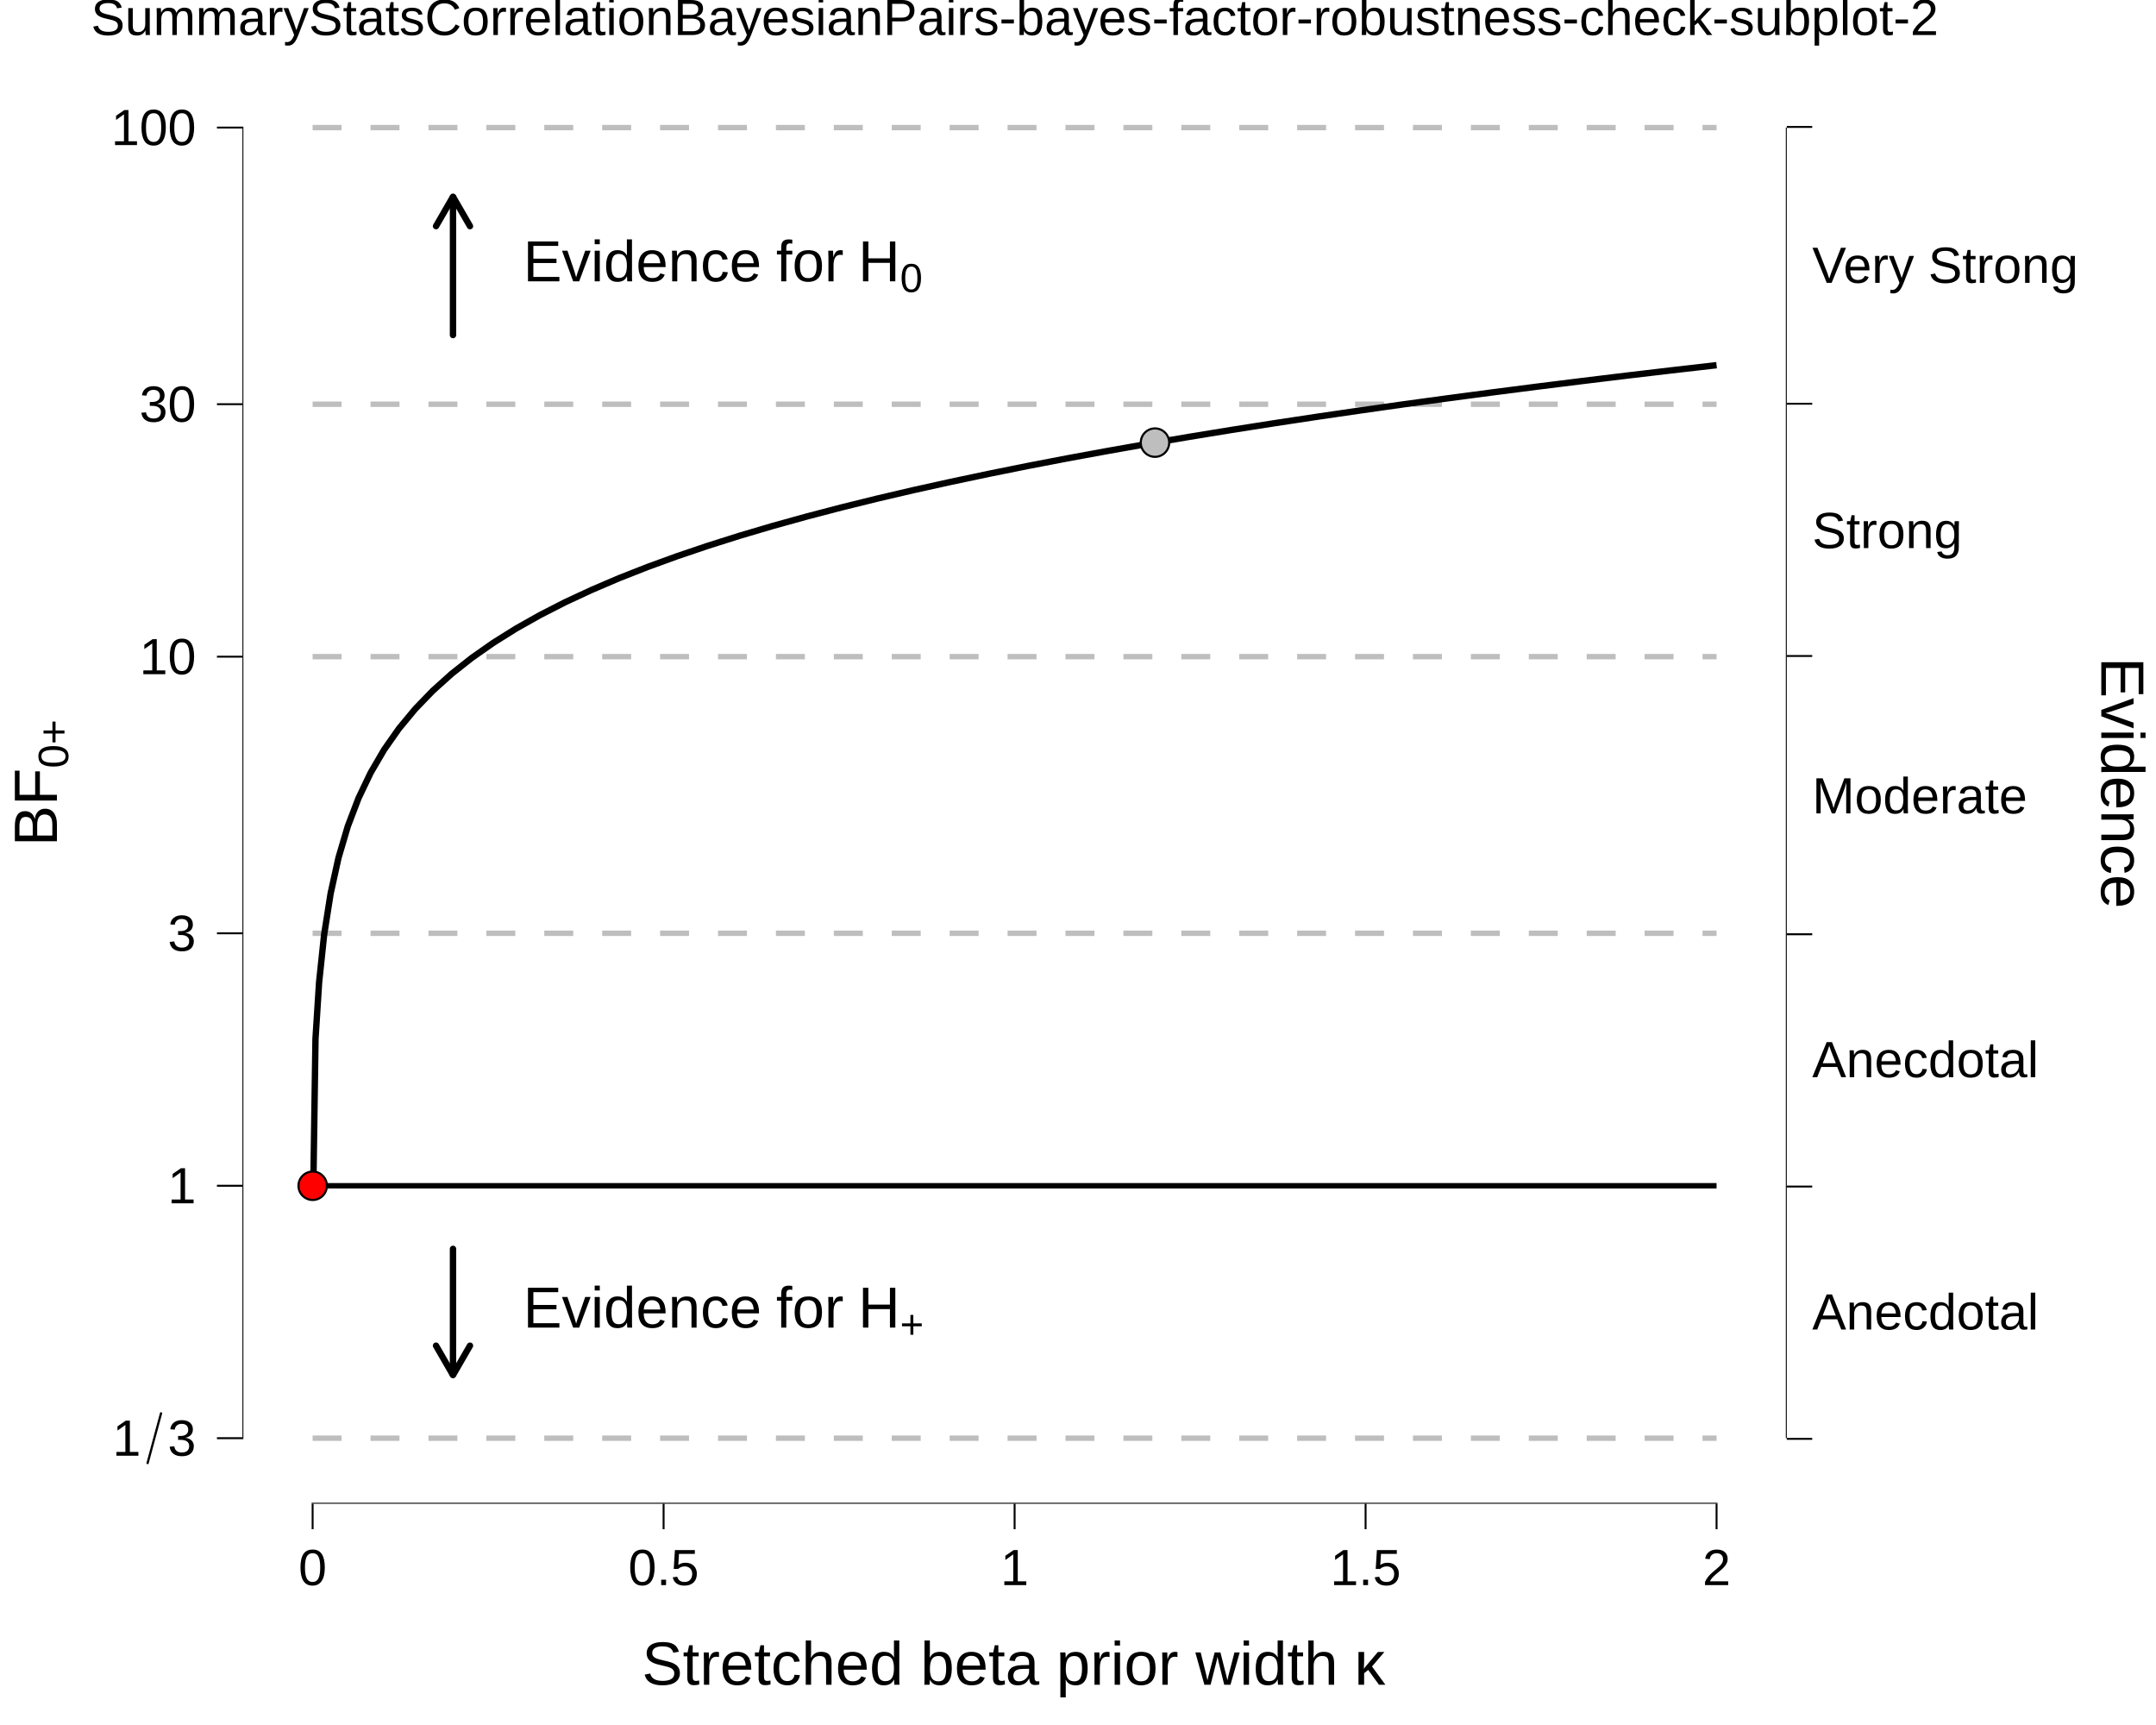
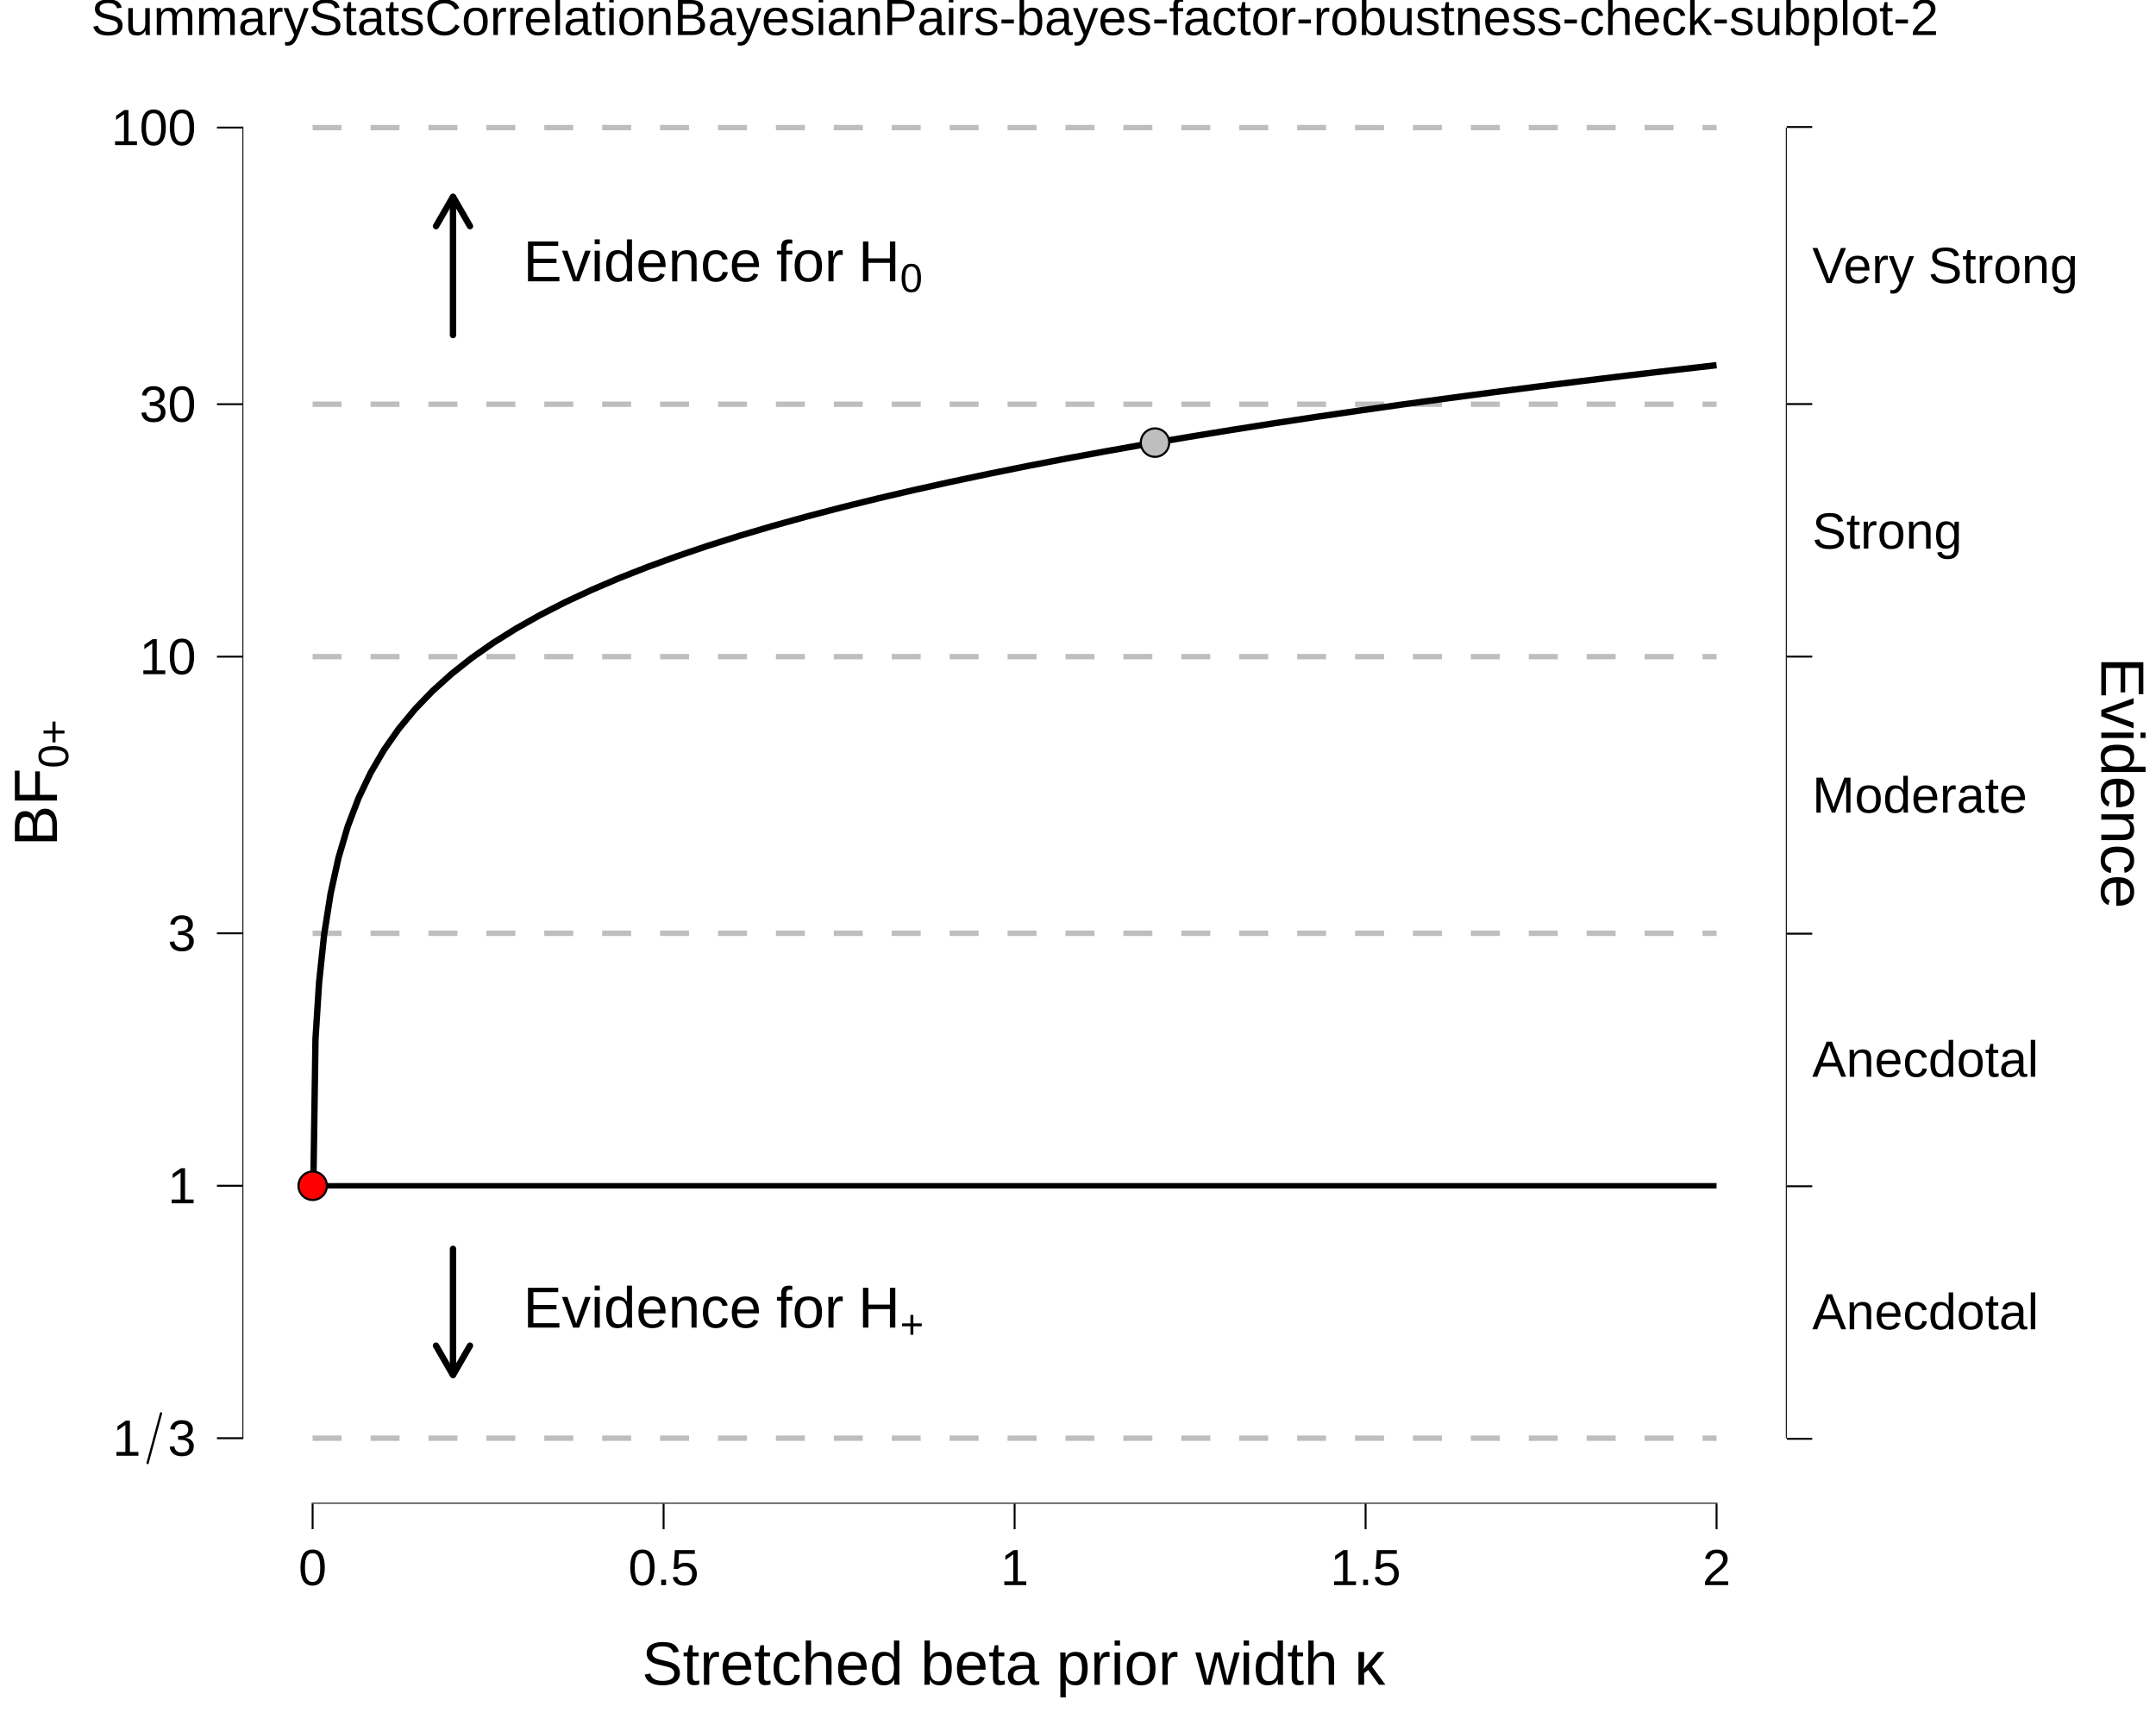
<svg xmlns="http://www.w3.org/2000/svg" viewBox="0 0 720.00 576.00">
  <defs>
    <style type="text/css">
    line, polyline, polygon, path, rect, circle {
      fill: none;
      stroke: #000000;
      stroke-linecap: round;
      stroke-linejoin: round;
      stroke-miterlimit: 10.00;
    }
  </style>
  </defs>
  <rect width="100%" height="100%" style="stroke: none; fill: #FFFFFF;" />
  <rect x="0.00" y="0.00" width="720.00" height="576.00" style="stroke-width: 10.67; stroke: none;" />
  <defs>
    <clipPath id="cpODAuOTZ8NTk2LjcwfDUwMi4xMXwyMC43MQ==">
      <rect x="80.96" y="20.71" width="515.74" height="481.40" />
    </clipPath>
  </defs>
  <rect x="80.96" y="20.71" width="515.74" height="481.40" style="stroke-width: 10.67; stroke: none;" clip-path="url(#cpODAuOTZ8NTk2LjcwfDUwMi4xMXwyMC43MQ==)" />
  <line x1="104.40" y1="480.23" x2="573.25" y2="480.23" style="stroke-width: 1.81; stroke: #BEBEBE; stroke-dasharray: 9.67,9.67; stroke-linecap: butt;" clip-path="url(#cpODAuOTZ8NTk2LjcwfDUwMi4xMXwyMC43MQ==)" />
  <line x1="104.40" y1="395.94" x2="573.25" y2="395.94" style="stroke-width: 1.81; stroke-linecap: butt;" clip-path="url(#cpODAuOTZ8NTk2LjcwfDUwMi4xMXwyMC43MQ==)" />
  <line x1="104.40" y1="311.64" x2="573.25" y2="311.64" style="stroke-width: 1.81; stroke: #BEBEBE; stroke-dasharray: 9.67,9.67; stroke-linecap: butt;" clip-path="url(#cpODAuOTZ8NTk2LjcwfDUwMi4xMXwyMC43MQ==)" />
  <line x1="104.40" y1="219.27" x2="573.25" y2="219.27" style="stroke-width: 1.81; stroke: #BEBEBE; stroke-dasharray: 9.67,9.67; stroke-linecap: butt;" clip-path="url(#cpODAuOTZ8NTk2LjcwfDUwMi4xMXwyMC43MQ==)" />
  <line x1="104.40" y1="134.97" x2="573.25" y2="134.97" style="stroke-width: 1.81; stroke: #BEBEBE; stroke-dasharray: 9.67,9.67; stroke-linecap: butt;" clip-path="url(#cpODAuOTZ8NTk2LjcwfDUwMi4xMXwyMC43MQ==)" />
  <line x1="104.40" y1="42.60" x2="573.25" y2="42.60" style="stroke-width: 1.81; stroke: #BEBEBE; stroke-dasharray: 9.67,9.67; stroke-linecap: butt;" clip-path="url(#cpODAuOTZ8NTk2LjcwfDUwMi4xMXwyMC43MQ==)" />
  <polyline points="104.42,395.94 104.64,395.94 105.36,346.90 106.56,328.05 108.25,312.07 110.41,298.36 113.04,286.43 116.15,275.90 119.73,266.51 123.78,258.04 128.28,250.33 133.25,243.26 138.66,236.73 144.53,230.66 150.83,224.99 157.57,219.67 164.73,214.65 172.32,209.90 180.31,205.40 188.71,201.10 197.51,197.01 206.69,193.08 216.25,189.32 226.17,185.71 236.45,182.23 247.08,178.87 258.04,175.63 269.33,172.50 280.93,169.46 292.83,166.52 305.01,163.67 317.48,160.91 330.20,158.22 343.18,155.60 356.39,153.06 369.83,150.59 383.47,148.18 397.31,145.84 411.33,143.55 425.51,141.33 439.85,139.16 454.33,137.05 468.92,134.98 483.63,132.98 498.42,131.02 513.30,129.11 528.23,127.25 543.21,125.43 558.23,123.66 573.25,121.94 " style="stroke-width: 2.13; stroke-linecap: butt;" clip-path="url(#cpODAuOTZ8NTk2LjcwfDUwMi4xMXwyMC43MQ==)" />
  <circle cx="104.42" cy="395.94" r="3.56pt" style="stroke-width: 0.71; fill: #FF0000;" clip-path="url(#cpODAuOTZ8NTk2LjcwfDUwMi4xMXwyMC43MQ==)" />
  <circle cx="385.71" cy="147.80" r="3.56pt" style="stroke-width: 0.71; fill: #BEBEBE;" clip-path="url(#cpODAuOTZ8NTk2LjcwfDUwMi4xMXwyMC43MQ==)" />
  <line x1="151.28" y1="417.01" x2="151.28" y2="459.16" style="stroke-width: 2.13; stroke-linejoin: bevel;" clip-path="url(#cpODAuOTZ8NTk2LjcwfDUwMi4xMXwyMC43MQ==)" />
  <polyline points="145.61,449.34 151.28,459.16 156.95,449.34 " style="stroke-width: 2.13; stroke-linejoin: bevel;" clip-path="url(#cpODAuOTZ8NTk2LjcwfDUwMi4xMXwyMC43MQ==)" />
  <line x1="151.28" y1="111.88" x2="151.28" y2="65.69" style="stroke-width: 2.13; stroke-linejoin: bevel;" clip-path="url(#cpODAuOTZ8NTk2LjcwfDUwMi4xMXwyMC43MQ==)" />
  <polyline points="156.95,75.51 151.28,65.69 145.61,75.51 " style="stroke-width: 2.13; stroke-linejoin: bevel;" clip-path="url(#cpODAuOTZ8NTk2LjcwfDUwMi4xMXwyMC43MQ==)" />
  <g clip-path="url(#cpODAuOTZ8NTk2LjcwfDUwMi4xMXwyMC43MQ==)">
    <text x="174.73" y="443.30" style="font-size: 19.35px; font-family: Liberation Sans;" textLength="12.91px" lengthAdjust="spacingAndGlyphs">E</text>
  </g>
  <g clip-path="url(#cpODAuOTZ8NTk2LjcwfDUwMi4xMXwyMC43MQ==)">
    <text x="187.63" y="443.30" style="font-size: 19.35px; font-family: Liberation Sans;" textLength="9.67px" lengthAdjust="spacingAndGlyphs">v</text>
  </g>
  <g clip-path="url(#cpODAuOTZ8NTk2LjcwfDUwMi4xMXwyMC43MQ==)">
    <text x="197.30" y="443.30" style="font-size: 19.35px; font-family: Liberation Sans;" textLength="4.30px" lengthAdjust="spacingAndGlyphs">i</text>
  </g>
  <g clip-path="url(#cpODAuOTZ8NTk2LjcwfDUwMi4xMXwyMC43MQ==)">
    <text x="201.60" y="443.30" style="font-size: 19.35px; font-family: Liberation Sans;" textLength="10.77px" lengthAdjust="spacingAndGlyphs">d</text>
  </g>
  <g clip-path="url(#cpODAuOTZ8NTk2LjcwfDUwMi4xMXwyMC43MQ==)">
    <text x="212.37" y="443.30" style="font-size: 19.35px; font-family: Liberation Sans;" textLength="10.77px" lengthAdjust="spacingAndGlyphs">e</text>
  </g>
  <g clip-path="url(#cpODAuOTZ8NTk2LjcwfDUwMi4xMXwyMC43MQ==)">
    <text x="223.13" y="443.30" style="font-size: 19.35px; font-family: Liberation Sans;" textLength="10.77px" lengthAdjust="spacingAndGlyphs">n</text>
  </g>
  <g clip-path="url(#cpODAuOTZ8NTk2LjcwfDUwMi4xMXwyMC43MQ==)">
    <text x="233.90" y="443.30" style="font-size: 19.35px; font-family: Liberation Sans;" textLength="9.67px" lengthAdjust="spacingAndGlyphs">c</text>
  </g>
  <g clip-path="url(#cpODAuOTZ8NTk2LjcwfDUwMi4xMXwyMC43MQ==)">
    <text x="243.57" y="443.30" style="font-size: 19.35px; font-family: Liberation Sans;" textLength="10.77px" lengthAdjust="spacingAndGlyphs">e</text>
  </g>
  <g clip-path="url(#cpODAuOTZ8NTk2LjcwfDUwMi4xMXwyMC43MQ==)">
    <text x="254.34" y="443.30" style="font-size: 19.35px; font-family: Symbola;" textLength="4.84px" lengthAdjust="spacingAndGlyphs"> </text>
  </g>
  <g clip-path="url(#cpODAuOTZ8NTk2LjcwfDUwMi4xMXwyMC43MQ==)">
    <text x="259.18" y="443.30" style="font-size: 19.35px; font-family: Liberation Sans;" textLength="22.58px" lengthAdjust="spacingAndGlyphs">for</text>
  </g>
  <g clip-path="url(#cpODAuOTZ8NTk2LjcwfDUwMi4xMXwyMC43MQ==)">
    <text x="281.76" y="443.30" style="font-size: 19.35px; font-family: Symbola;" textLength="4.84px" lengthAdjust="spacingAndGlyphs"> </text>
  </g>
  <g clip-path="url(#cpODAuOTZ8NTk2LjcwfDUwMi4xMXwyMC43MQ==)">
    <text x="286.60" y="443.30" style="font-size: 19.35px; font-family: Liberation Sans;" textLength="13.97px" lengthAdjust="spacingAndGlyphs">H</text>
  </g>
  <g clip-path="url(#cpODAuOTZ8NTk2LjcwfDUwMi4xMXwyMC43MQ==)">
    <text x="300.57" y="446.88" style="font-size: 13.54px; font-family: Liberation Sans;" textLength="7.91px" lengthAdjust="spacingAndGlyphs">+</text>
  </g>
  <g clip-path="url(#cpODAuOTZ8NTk2LjcwfDUwMi4xMXwyMC43MQ==)">
    <text x="174.73" y="93.94" style="font-size: 19.35px; font-family: Liberation Sans;" textLength="12.91px" lengthAdjust="spacingAndGlyphs">E</text>
  </g>
  <g clip-path="url(#cpODAuOTZ8NTk2LjcwfDUwMi4xMXwyMC43MQ==)">
    <text x="187.63" y="93.94" style="font-size: 19.35px; font-family: Liberation Sans;" textLength="9.67px" lengthAdjust="spacingAndGlyphs">v</text>
  </g>
  <g clip-path="url(#cpODAuOTZ8NTk2LjcwfDUwMi4xMXwyMC43MQ==)">
    <text x="197.30" y="93.94" style="font-size: 19.35px; font-family: Liberation Sans;" textLength="4.30px" lengthAdjust="spacingAndGlyphs">i</text>
  </g>
  <g clip-path="url(#cpODAuOTZ8NTk2LjcwfDUwMi4xMXwyMC43MQ==)">
    <text x="201.60" y="93.94" style="font-size: 19.35px; font-family: Liberation Sans;" textLength="10.77px" lengthAdjust="spacingAndGlyphs">d</text>
  </g>
  <g clip-path="url(#cpODAuOTZ8NTk2LjcwfDUwMi4xMXwyMC43MQ==)">
    <text x="212.37" y="93.94" style="font-size: 19.35px; font-family: Liberation Sans;" textLength="10.77px" lengthAdjust="spacingAndGlyphs">e</text>
  </g>
  <g clip-path="url(#cpODAuOTZ8NTk2LjcwfDUwMi4xMXwyMC43MQ==)">
    <text x="223.13" y="93.94" style="font-size: 19.35px; font-family: Liberation Sans;" textLength="10.77px" lengthAdjust="spacingAndGlyphs">n</text>
  </g>
  <g clip-path="url(#cpODAuOTZ8NTk2LjcwfDUwMi4xMXwyMC43MQ==)">
    <text x="233.90" y="93.94" style="font-size: 19.35px; font-family: Liberation Sans;" textLength="9.67px" lengthAdjust="spacingAndGlyphs">c</text>
  </g>
  <g clip-path="url(#cpODAuOTZ8NTk2LjcwfDUwMi4xMXwyMC43MQ==)">
    <text x="243.57" y="93.94" style="font-size: 19.35px; font-family: Liberation Sans;" textLength="10.77px" lengthAdjust="spacingAndGlyphs">e</text>
  </g>
  <g clip-path="url(#cpODAuOTZ8NTk2LjcwfDUwMi4xMXwyMC43MQ==)">
    <text x="254.34" y="93.94" style="font-size: 19.35px; font-family: Symbola;" textLength="4.84px" lengthAdjust="spacingAndGlyphs"> </text>
  </g>
  <g clip-path="url(#cpODAuOTZ8NTk2LjcwfDUwMi4xMXwyMC43MQ==)">
    <text x="259.18" y="93.94" style="font-size: 19.35px; font-family: Liberation Sans;" textLength="22.58px" lengthAdjust="spacingAndGlyphs">for</text>
  </g>
  <g clip-path="url(#cpODAuOTZ8NTk2LjcwfDUwMi4xMXwyMC43MQ==)">
    <text x="281.76" y="93.94" style="font-size: 19.35px; font-family: Symbola;" textLength="4.84px" lengthAdjust="spacingAndGlyphs"> </text>
  </g>
  <g clip-path="url(#cpODAuOTZ8NTk2LjcwfDUwMi4xMXwyMC43MQ==)">
    <text x="286.60" y="93.94" style="font-size: 19.35px; font-family: Liberation Sans;" textLength="13.97px" lengthAdjust="spacingAndGlyphs">H</text>
  </g>
  <g clip-path="url(#cpODAuOTZ8NTk2LjcwfDUwMi4xMXwyMC43MQ==)">
    <text x="300.57" y="97.52" style="font-size: 13.54px; font-family: Liberation Sans;" textLength="7.53px" lengthAdjust="spacingAndGlyphs">0</text>
  </g>
  <line x1="104.08" y1="502.11" x2="573.57" y2="502.11" style="stroke-width: 0.64; stroke-linecap: butt;" clip-path="url(#cpODAuOTZ8NTk2LjcwfDUwMi4xMXwyMC43MQ==)" />
  <line x1="80.96" y1="480.55" x2="80.96" y2="42.28" style="stroke-width: 0.64; stroke-linecap: butt;" clip-path="url(#cpODAuOTZ8NTk2LjcwfDUwMi4xMXwyMC43MQ==)" />
  <line x1="596.70" y1="480.23" x2="596.70" y2="42.60" style="stroke-width: 0.64; stroke-linecap: butt;" clip-path="url(#cpODAuOTZ8NTk2LjcwfDUwMi4xMXwyMC43MQ==)" />
  <rect x="80.96" y="20.71" width="515.74" height="481.40" style="stroke-width: 0.00; stroke: none;" clip-path="url(#cpODAuOTZ8NTk2LjcwfDUwMi4xMXwyMC43MQ==)" />
  <defs>
    <clipPath id="cpMC4wMHw3MjAuMDB8NTc2LjAwfDAuMDA=">
      <rect x="0.00" y="0.00" width="720.00" height="576.00" />
    </clipPath>
  </defs>
  <polyline points="80.96,502.11 80.96,20.71 " style="stroke-width: 0.00; stroke: none; stroke-linecap: butt;" clip-path="url(#cpMC4wMHw3MjAuMDB8NTc2LjAwfDAuMDA=)" />
  <g clip-path="url(#cpMC4wMHw3MjAuMDB8NTc2LjAwfDAuMDA=)">
    <text x="37.59" y="486.08" style="font-size: 17.00px; font-family: Liberation Sans;" textLength="9.45px" lengthAdjust="spacingAndGlyphs">1</text>
  </g>
  <polyline points="49.29,488.54 53.78,471.93 " style="stroke-width: 0.75;" clip-path="url(#cpMC4wMHw3MjAuMDB8NTc2LjAwfDAuMDA=)" />
  <g clip-path="url(#cpMC4wMHw3MjAuMDB8NTc2LjAwfDAuMDA=)">
    <text x="56.02" y="486.08" style="font-size: 17.00px; font-family: Liberation Sans;" textLength="9.45px" lengthAdjust="spacingAndGlyphs">3</text>
  </g>
  <g clip-path="url(#cpMC4wMHw3MjAuMDB8NTc2LjAwfDAuMDA=)">
    <text x="56.02" y="401.79" style="font-size: 17.00px; font-family: Liberation Sans;" textLength="9.45px" lengthAdjust="spacingAndGlyphs">1</text>
  </g>
  <g clip-path="url(#cpMC4wMHw3MjAuMDB8NTc2LjAwfDAuMDA=)">
    <text x="56.02" y="317.50" style="font-size: 17.00px; font-family: Liberation Sans;" textLength="9.45px" lengthAdjust="spacingAndGlyphs">3</text>
  </g>
  <g clip-path="url(#cpMC4wMHw3MjAuMDB8NTc2LjAwfDAuMDA=)">
    <text x="46.57" y="225.12" style="font-size: 17.00px; font-family: Liberation Sans;" textLength="18.91px" lengthAdjust="spacingAndGlyphs">10</text>
  </g>
  <g clip-path="url(#cpMC4wMHw3MjAuMDB8NTc2LjAwfDAuMDA=)">
    <text x="46.57" y="140.82" style="font-size: 17.00px; font-family: Liberation Sans;" textLength="18.91px" lengthAdjust="spacingAndGlyphs">30</text>
  </g>
  <g clip-path="url(#cpMC4wMHw3MjAuMDB8NTc2LjAwfDAuMDA=)">
    <text x="37.12" y="48.45" style="font-size: 17.00px; font-family: Liberation Sans;" textLength="28.36px" lengthAdjust="spacingAndGlyphs">100</text>
  </g>
  <polyline points="72.45,480.23 80.96,480.23 " style="stroke-width: 0.64; stroke-linecap: butt;" clip-path="url(#cpMC4wMHw3MjAuMDB8NTc2LjAwfDAuMDA=)" />
  <polyline points="72.45,395.94 80.96,395.94 " style="stroke-width: 0.64; stroke-linecap: butt;" clip-path="url(#cpMC4wMHw3MjAuMDB8NTc2LjAwfDAuMDA=)" />
  <polyline points="72.45,311.64 80.96,311.64 " style="stroke-width: 0.64; stroke-linecap: butt;" clip-path="url(#cpMC4wMHw3MjAuMDB8NTc2LjAwfDAuMDA=)" />
  <polyline points="72.45,219.27 80.96,219.27 " style="stroke-width: 0.64; stroke-linecap: butt;" clip-path="url(#cpMC4wMHw3MjAuMDB8NTc2LjAwfDAuMDA=)" />
  <polyline points="72.45,134.97 80.96,134.97 " style="stroke-width: 0.64; stroke-linecap: butt;" clip-path="url(#cpMC4wMHw3MjAuMDB8NTc2LjAwfDAuMDA=)" />
  <polyline points="72.45,42.60 80.96,42.60 " style="stroke-width: 0.64; stroke-linecap: butt;" clip-path="url(#cpMC4wMHw3MjAuMDB8NTc2LjAwfDAuMDA=)" />
  <polyline points="596.70,502.11 596.70,20.71 " style="stroke-width: 0.00; stroke: none; stroke-linecap: butt;" clip-path="url(#cpMC4wMHw3MjAuMDB8NTc2LjAwfDAuMDA=)" />
-   <polyline points="596.70,480.45 605.20,480.45 " style="stroke-width: 0.64; stroke-linecap: butt;" clip-path="url(#cpMC4wMHw3MjAuMDB8NTc2LjAwfDAuMDA=)" />
-   <polyline points="596.70,438.09 605.20,438.09 " style="stroke-width: 0.64; stroke: none; stroke-linecap: butt;" clip-path="url(#cpMC4wMHw3MjAuMDB8NTc2LjAwfDAuMDA=)" />
-   <polyline points="596.70,396.20 605.20,396.20 " style="stroke-width: 0.64; stroke-linecap: butt;" clip-path="url(#cpMC4wMHw3MjAuMDB8NTc2LjAwfDAuMDA=)" />
-   <polyline points="596.70,353.84 605.20,353.84 " style="stroke-width: 0.64; stroke: none; stroke-linecap: butt;" clip-path="url(#cpMC4wMHw3MjAuMDB8NTc2LjAwfDAuMDA=)" />
-   <polyline points="596.70,311.96 605.20,311.96 " style="stroke-width: 0.64; stroke-linecap: butt;" clip-path="url(#cpMC4wMHw3MjAuMDB8NTc2LjAwfDAuMDA=)" />
-   <polyline points="596.70,265.75 605.20,265.75 " style="stroke-width: 0.64; stroke: none; stroke-linecap: butt;" clip-path="url(#cpMC4wMHw3MjAuMDB8NTc2LjAwfDAuMDA=)" />
-   <polyline points="596.70,219.05 605.20,219.05 " style="stroke-width: 0.64; stroke-linecap: butt;" clip-path="url(#cpMC4wMHw3MjAuMDB8NTc2LjAwfDAuMDA=)" />
-   <polyline points="596.70,177.17 605.20,177.17 " style="stroke-width: 0.64; stroke: none; stroke-linecap: butt;" clip-path="url(#cpMC4wMHw3MjAuMDB8NTc2LjAwfDAuMDA=)" />
-   <polyline points="596.70,134.81 605.20,134.81 " style="stroke-width: 0.64; stroke-linecap: butt;" clip-path="url(#cpMC4wMHw3MjAuMDB8NTc2LjAwfDAuMDA=)" />
-   <polyline points="596.70,88.59 605.20,88.59 " style="stroke-width: 0.64; stroke: none; stroke-linecap: butt;" clip-path="url(#cpMC4wMHw3MjAuMDB8NTc2LjAwfDAuMDA=)" />
-   <polyline points="596.70,42.38 605.20,42.38 " style="stroke-width: 0.64; stroke-linecap: butt;" clip-path="url(#cpMC4wMHw3MjAuMDB8NTc2LjAwfDAuMDA=)" />
-   <g clip-path="url(#cpMC4wMHw3MjAuMDB8NTc2LjAwfDAuMDA=)">
-     <text x="605.20" y="443.94" style="font-size: 17.00px; font-family: Liberation Sans;" textLength="75.61px" lengthAdjust="spacingAndGlyphs">Anecdotal</text>
-   </g>
-   <g clip-path="url(#cpMC4wMHw3MjAuMDB8NTc2LjAwfDAuMDA=)">
-     <text x="605.20" y="359.69" style="font-size: 17.00px; font-family: Liberation Sans;" textLength="75.61px" lengthAdjust="spacingAndGlyphs">Anecdotal</text>
-   </g>
-   <g clip-path="url(#cpMC4wMHw3MjAuMDB8NTc2LjAwfDAuMDA=)">
-     <text x="605.20" y="271.60" style="font-size: 17.00px; font-family: Liberation Sans;" textLength="71.80px" lengthAdjust="spacingAndGlyphs">Moderate</text>
-   </g>
-   <g clip-path="url(#cpMC4wMHw3MjAuMDB8NTc2LjAwfDAuMDA=)">
-     <text x="605.20" y="183.02" style="font-size: 17.00px; font-family: Liberation Sans;" textLength="50.08px" lengthAdjust="spacingAndGlyphs">Strong</text>
-   </g>
-   <g clip-path="url(#cpMC4wMHw3MjAuMDB8NTc2LjAwfDAuMDA=)">
-     <text x="605.20" y="94.44" style="font-size: 17.00px; font-family: Liberation Sans;" textLength="88.81px" lengthAdjust="spacingAndGlyphs">Very Strong</text>
+   <polyline points="596.70,480.43 605.20,480.43 " style="stroke-width: 0.64; stroke-linecap: butt;" clip-path="url(#cpMC4wMHw3MjAuMDB8NTc2LjAwfDAuMDA=)" />
+   <polyline points="596.70,438.02 605.20,438.02 " style="stroke-width: 0.64; stroke: none; stroke-linecap: butt;" clip-path="url(#cpMC4wMHw3MjAuMDB8NTc2LjAwfDAuMDA=)" />
+   <polyline points="596.70,396.10 605.20,396.10 " style="stroke-width: 0.64; stroke-linecap: butt;" clip-path="url(#cpMC4wMHw3MjAuMDB8NTc2LjAwfDAuMDA=)" />
+   <polyline points="596.70,353.69 605.20,353.69 " style="stroke-width: 0.64; stroke: none; stroke-linecap: butt;" clip-path="url(#cpMC4wMHw3MjAuMDB8NTc2LjAwfDAuMDA=)" />
+   <polyline points="596.70,311.77 605.20,311.77 " style="stroke-width: 0.64; stroke-linecap: butt;" clip-path="url(#cpMC4wMHw3MjAuMDB8NTc2LjAwfDAuMDA=)" />
+   <polyline points="596.70,265.51 605.20,265.51 " style="stroke-width: 0.64; stroke: none; stroke-linecap: butt;" clip-path="url(#cpMC4wMHw3MjAuMDB8NTc2LjAwfDAuMDA=)" />
+   <polyline points="596.70,219.25 605.20,219.25 " style="stroke-width: 0.64; stroke-linecap: butt;" clip-path="url(#cpMC4wMHw3MjAuMDB8NTc2LjAwfDAuMDA=)" />
+   <polyline points="596.70,177.33 605.20,177.33 " style="stroke-width: 0.64; stroke: none; stroke-linecap: butt;" clip-path="url(#cpMC4wMHw3MjAuMDB8NTc2LjAwfDAuMDA=)" />
+   <polyline points="596.70,134.92 605.20,134.92 " style="stroke-width: 0.64; stroke-linecap: butt;" clip-path="url(#cpMC4wMHw3MjAuMDB8NTc2LjAwfDAuMDA=)" />
+   <polyline points="596.70,88.66 605.20,88.66 " style="stroke-width: 0.64; stroke: none; stroke-linecap: butt;" clip-path="url(#cpMC4wMHw3MjAuMDB8NTc2LjAwfDAuMDA=)" />
+   <polyline points="596.70,42.40 605.20,42.40 " style="stroke-width: 0.64; stroke-linecap: butt;" clip-path="url(#cpMC4wMHw3MjAuMDB8NTc2LjAwfDAuMDA=)" />
+   <g clip-path="url(#cpMC4wMHw3MjAuMDB8NTc2LjAwfDAuMDA=)">
+     <text x="605.20" y="443.87" style="font-size: 17.00px; font-family: Liberation Sans;" textLength="75.61px" lengthAdjust="spacingAndGlyphs">Anecdotal</text>
+   </g>
+   <g clip-path="url(#cpMC4wMHw3MjAuMDB8NTc2LjAwfDAuMDA=)">
+     <text x="605.20" y="359.54" style="font-size: 17.00px; font-family: Liberation Sans;" textLength="75.61px" lengthAdjust="spacingAndGlyphs">Anecdotal</text>
+   </g>
+   <g clip-path="url(#cpMC4wMHw3MjAuMDB8NTc2LjAwfDAuMDA=)">
+     <text x="605.20" y="271.36" style="font-size: 17.00px; font-family: Liberation Sans;" textLength="71.80px" lengthAdjust="spacingAndGlyphs">Moderate</text>
+   </g>
+   <g clip-path="url(#cpMC4wMHw3MjAuMDB8NTc2LjAwfDAuMDA=)">
+     <text x="605.20" y="183.18" style="font-size: 17.00px; font-family: Liberation Sans;" textLength="50.08px" lengthAdjust="spacingAndGlyphs">Strong</text>
+   </g>
+   <g clip-path="url(#cpMC4wMHw3MjAuMDB8NTc2LjAwfDAuMDA=)">
+     <text x="605.20" y="94.51" style="font-size: 17.00px; font-family: Liberation Sans;" textLength="88.81px" lengthAdjust="spacingAndGlyphs">Very Strong</text>
  </g>
  <polyline points="80.96,502.11 596.70,502.11 " style="stroke-width: 0.00; stroke: none; stroke-linecap: butt;" clip-path="url(#cpMC4wMHw3MjAuMDB8NTc2LjAwfDAuMDA=)" />
  <polyline points="104.40,510.62 104.40,502.11 " style="stroke-width: 0.64; stroke-linecap: butt;" clip-path="url(#cpMC4wMHw3MjAuMDB8NTc2LjAwfDAuMDA=)" />
  <polyline points="221.61,510.62 221.61,502.11 " style="stroke-width: 0.64; stroke-linecap: butt;" clip-path="url(#cpMC4wMHw3MjAuMDB8NTc2LjAwfDAuMDA=)" />
  <polyline points="338.83,510.62 338.83,502.11 " style="stroke-width: 0.64; stroke-linecap: butt;" clip-path="url(#cpMC4wMHw3MjAuMDB8NTc2LjAwfDAuMDA=)" />
  <polyline points="456.04,510.62 456.04,502.11 " style="stroke-width: 0.64; stroke-linecap: butt;" clip-path="url(#cpMC4wMHw3MjAuMDB8NTc2LjAwfDAuMDA=)" />
  <polyline points="573.25,510.62 573.25,502.11 " style="stroke-width: 0.64; stroke-linecap: butt;" clip-path="url(#cpMC4wMHw3MjAuMDB8NTc2LjAwfDAuMDA=)" />
  <g clip-path="url(#cpMC4wMHw3MjAuMDB8NTc2LjAwfDAuMDA=)">
    <text x="99.67" y="529.29" style="font-size: 17.00px; font-family: Liberation Sans;" textLength="9.45px" lengthAdjust="spacingAndGlyphs">0</text>
  </g>
  <g clip-path="url(#cpMC4wMHw3MjAuMDB8NTc2LjAwfDAuMDA=)">
    <text x="209.80" y="529.29" style="font-size: 17.00px; font-family: Liberation Sans;" textLength="23.62px" lengthAdjust="spacingAndGlyphs">0.5</text>
  </g>
  <g clip-path="url(#cpMC4wMHw3MjAuMDB8NTc2LjAwfDAuMDA=)">
    <text x="334.10" y="529.29" style="font-size: 17.00px; font-family: Liberation Sans;" textLength="9.45px" lengthAdjust="spacingAndGlyphs">1</text>
  </g>
  <g clip-path="url(#cpMC4wMHw3MjAuMDB8NTc2LjAwfDAuMDA=)">
    <text x="444.23" y="529.29" style="font-size: 17.00px; font-family: Liberation Sans;" textLength="23.62px" lengthAdjust="spacingAndGlyphs">1.5</text>
  </g>
  <g clip-path="url(#cpMC4wMHw3MjAuMDB8NTc2LjAwfDAuMDA=)">
    <text x="568.53" y="529.29" style="font-size: 17.00px; font-family: Liberation Sans;" textLength="9.45px" lengthAdjust="spacingAndGlyphs">2</text>
  </g>
  <g clip-path="url(#cpMC4wMHw3MjAuMDB8NTc2LjAwfDAuMDA=)">
    <text x="214.38" y="562.55" style="font-size: 20.40px; font-family: Liberation Sans;" textLength="232.45px" lengthAdjust="spacingAndGlyphs">Stretched beta prior width</text>
  </g>
  <g clip-path="url(#cpMC4wMHw3MjAuMDB8NTc2LjAwfDAuMDA=)">
    <text x="446.83" y="562.55" style="font-size: 20.40px; font-family: Symbola;" textLength="5.09px" lengthAdjust="spacingAndGlyphs"> </text>
  </g>
  <g clip-path="url(#cpMC4wMHw3MjAuMDB8NTc2LjAwfDAuMDA=)">
    <text x="451.93" y="562.55" style="font-size: 20.40px; font-family: Symbola;" textLength="11.34px" lengthAdjust="spacingAndGlyphs">κ</text>
  </g>
  <g clip-path="url(#cpMC4wMHw3MjAuMDB8NTc2LjAwfDAuMDA=)">
    <text transform="translate(19.01,282.57) rotate(-90)" style="font-size: 20.40px; font-family: Liberation Sans;" textLength="13.59px" lengthAdjust="spacingAndGlyphs">B</text>
  </g>
  <g clip-path="url(#cpMC4wMHw3MjAuMDB8NTc2LjAwfDAuMDA=)">
    <text transform="translate(19.01,268.98) rotate(-90)" style="font-size: 20.40px; font-family: Liberation Sans;" textLength="12.45px" lengthAdjust="spacingAndGlyphs">F</text>
  </g>
  <g clip-path="url(#cpMC4wMHw3MjAuMDB8NTc2LjAwfDAuMDA=)">
    <text transform="translate(22.78,256.52) rotate(-90)" style="font-size: 14.28px; font-family: Liberation Sans;" textLength="7.94px" lengthAdjust="spacingAndGlyphs">0</text>
  </g>
  <g clip-path="url(#cpMC4wMHw3MjAuMDB8NTc2LjAwfDAuMDA=)">
    <text transform="translate(22.78,248.59) rotate(-90)" style="font-size: 14.28px; font-family: Liberation Sans;" textLength="8.33px" lengthAdjust="spacingAndGlyphs">+</text>
  </g>
  <g clip-path="url(#cpMC4wMHw3MjAuMDB8NTc2LjAwfDAuMDA=)">
    <text transform="translate(701.73,219.46) rotate(90)" style="font-size: 20.40px; font-family: Liberation Sans;" textLength="83.91px" lengthAdjust="spacingAndGlyphs">Evidence</text>
  </g>
  <g clip-path="url(#cpMC4wMHw3MjAuMDB8NTc2LjAwfDAuMDA=)">
    <text x="30.39" y="11.70" style="font-size: 17.00px; font-family: Liberation Sans;" textLength="616.88px" lengthAdjust="spacingAndGlyphs">SummaryStatsCorrelationBayesianPairs-bayes-factor-robustness-check-subplot-2</text>
  </g>
</svg>
